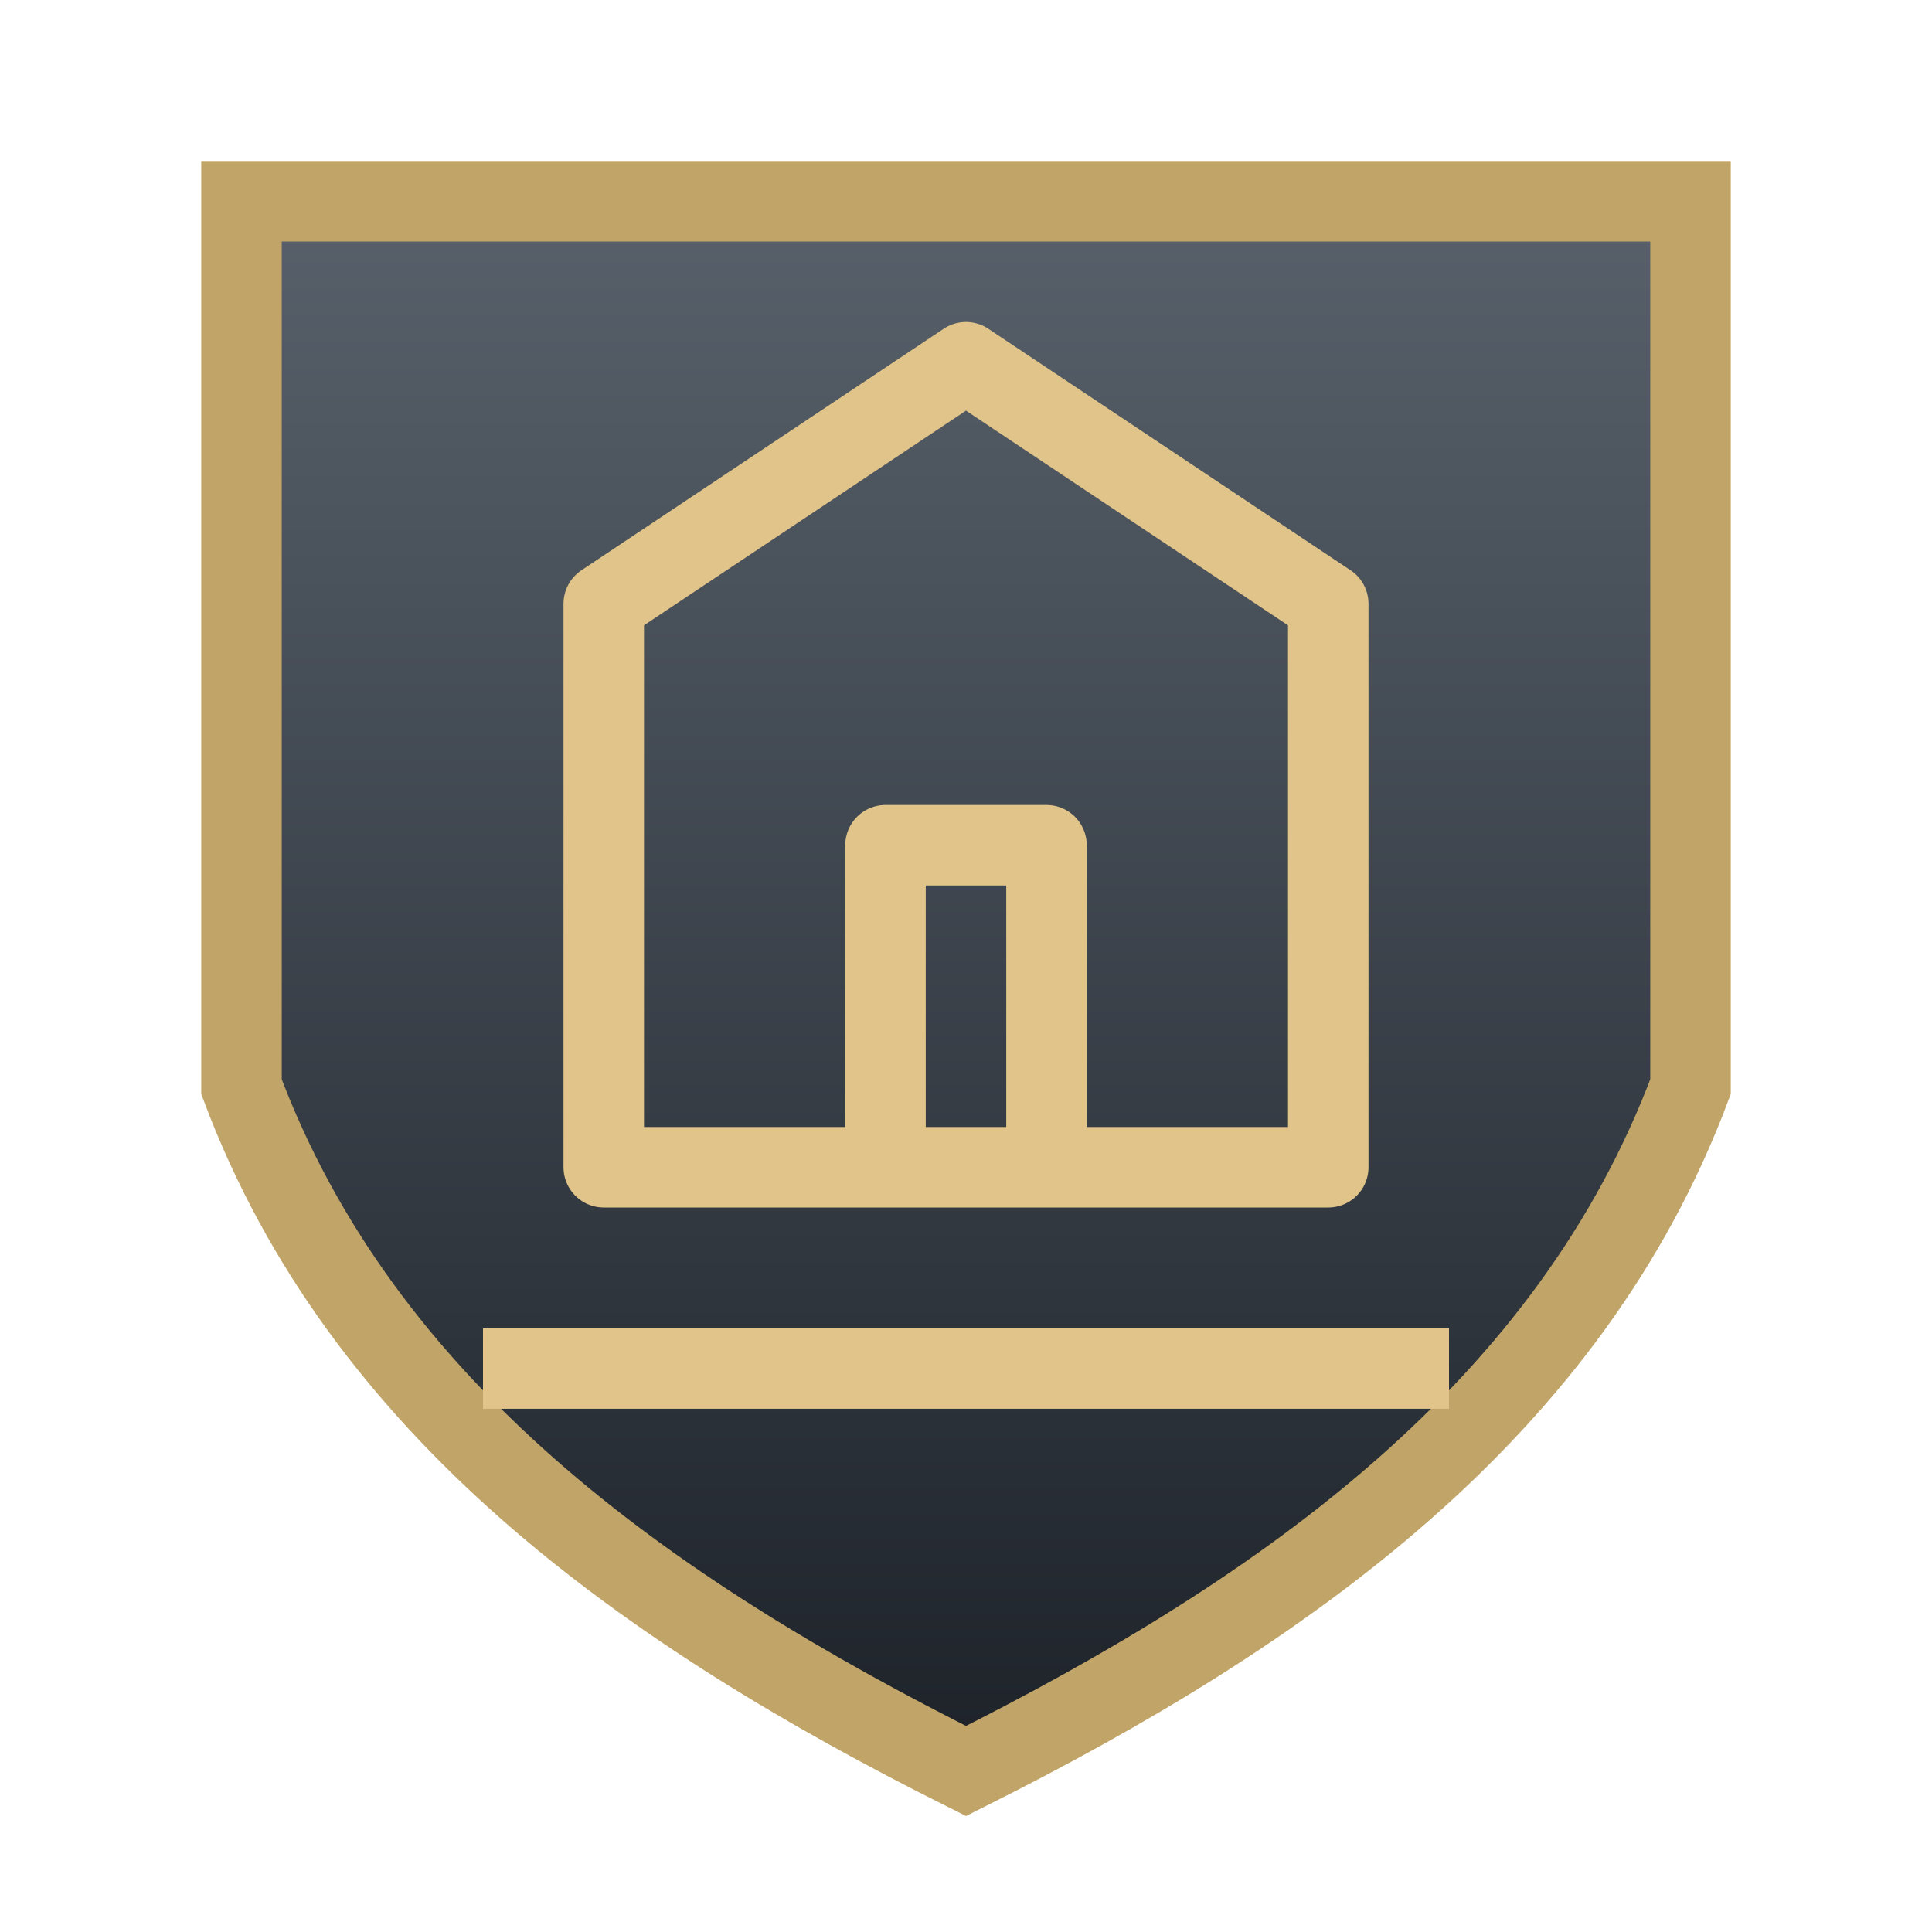
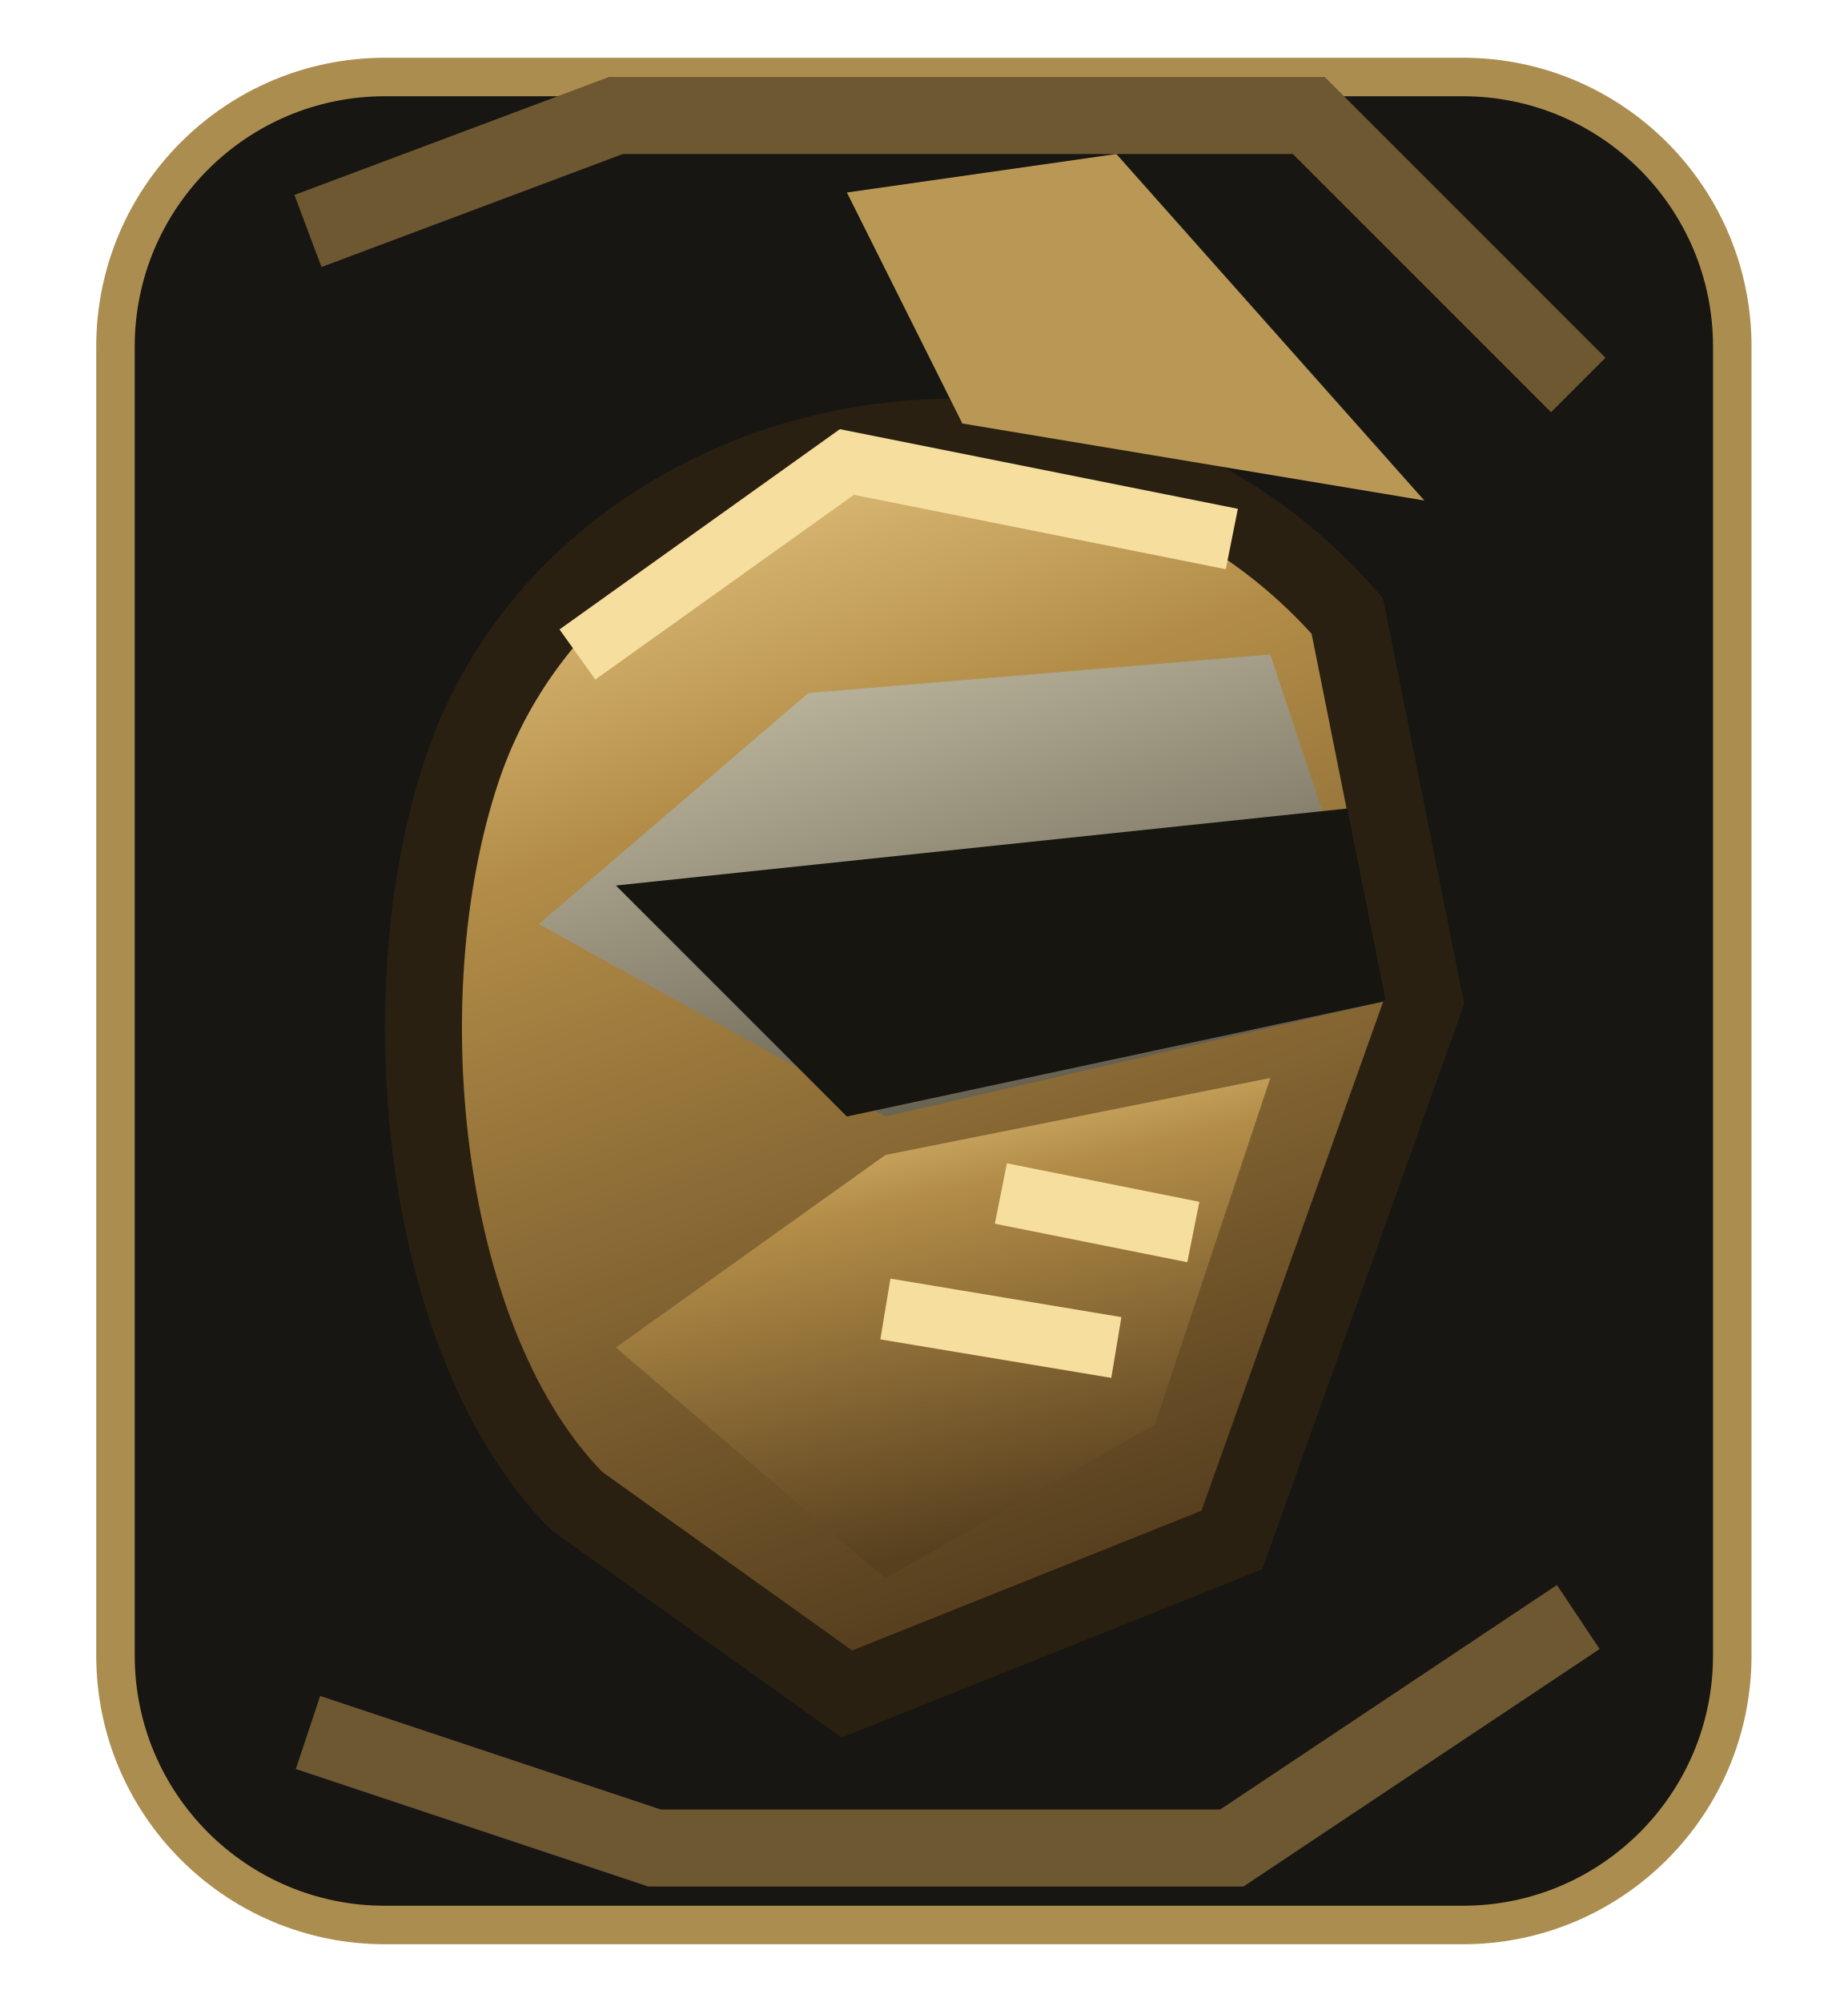
- <svg xmlns="http://www.w3.org/2000/svg" viewBox="0 0 48 48">
+ <svg xmlns="http://www.w3.org/2000/svg" viewBox="0 0 48 52">
  <defs>
-     <linearGradient id="m" x2="0" y2="1">
-       <stop stop-color="#58616b" />
-       <stop offset="1" stop-color="#1d2229" />
+     <linearGradient id="gold" x2=".3" y2="1">
+       <stop stop-color="#f2d591" />
+       <stop offset=".35" stop-color="#b28c47" />
+       <stop offset="1" stop-color="#58401f" />
+     </linearGradient>
+     <linearGradient id="steel" x2=".6" y2="1">
+       <stop stop-color="#cec7ad" />
+       <stop offset="1" stop-color="#605b4b" />
    </linearGradient>
  </defs>
-   <path d="M6 5h36v22c-3 8-10 13-18 17C16 40 9 35 6 27Z" fill="url(#m)" stroke="#c1a467" stroke-width="2" />
-   <path d="M15 29V15l9-6 9 6v14H15Zm7 0v-8h4v8M12 34h24" fill="none" stroke="#e0c48a" stroke-width="2" stroke-linejoin="round" />
+   <rect x="3" y="2" width="42" height="48" rx="7" fill="#171612" stroke="#ac8d50" />
+   <path d="M8 6 16 3h18l7 7M8 45l9 3h15l9-6" fill="none" stroke="#6e5831" stroke-width="2" />
+   <path d="M15 39c-4-4-5-13-3-19 3-9 16-12 23-4l2 10-5 14-10 4-7-5Z" fill="url(#gold)" stroke="#2a2011" stroke-width="2" />
+   <path d="m21 18 12-1 3 9-13 3-9-5 7-6Z" fill="url(#steel)" />
+   <path d="m16 23 19-2 1 5-14 3-6-6Z" fill="#17150f" />
+   <path d="m23 30 10-2-3 9-7 4-7-6 7-5Z" fill="url(#gold)" />
+   <path d="m25 11-3-6 7-1 8 9-12-2Z" fill="#b99856" />
+   <path d="m15 17 7-5 10 2m-6 17 5 1m-8 2 6 1" fill="none" stroke="#f6de9e" stroke-width="1.6" />
</svg>
